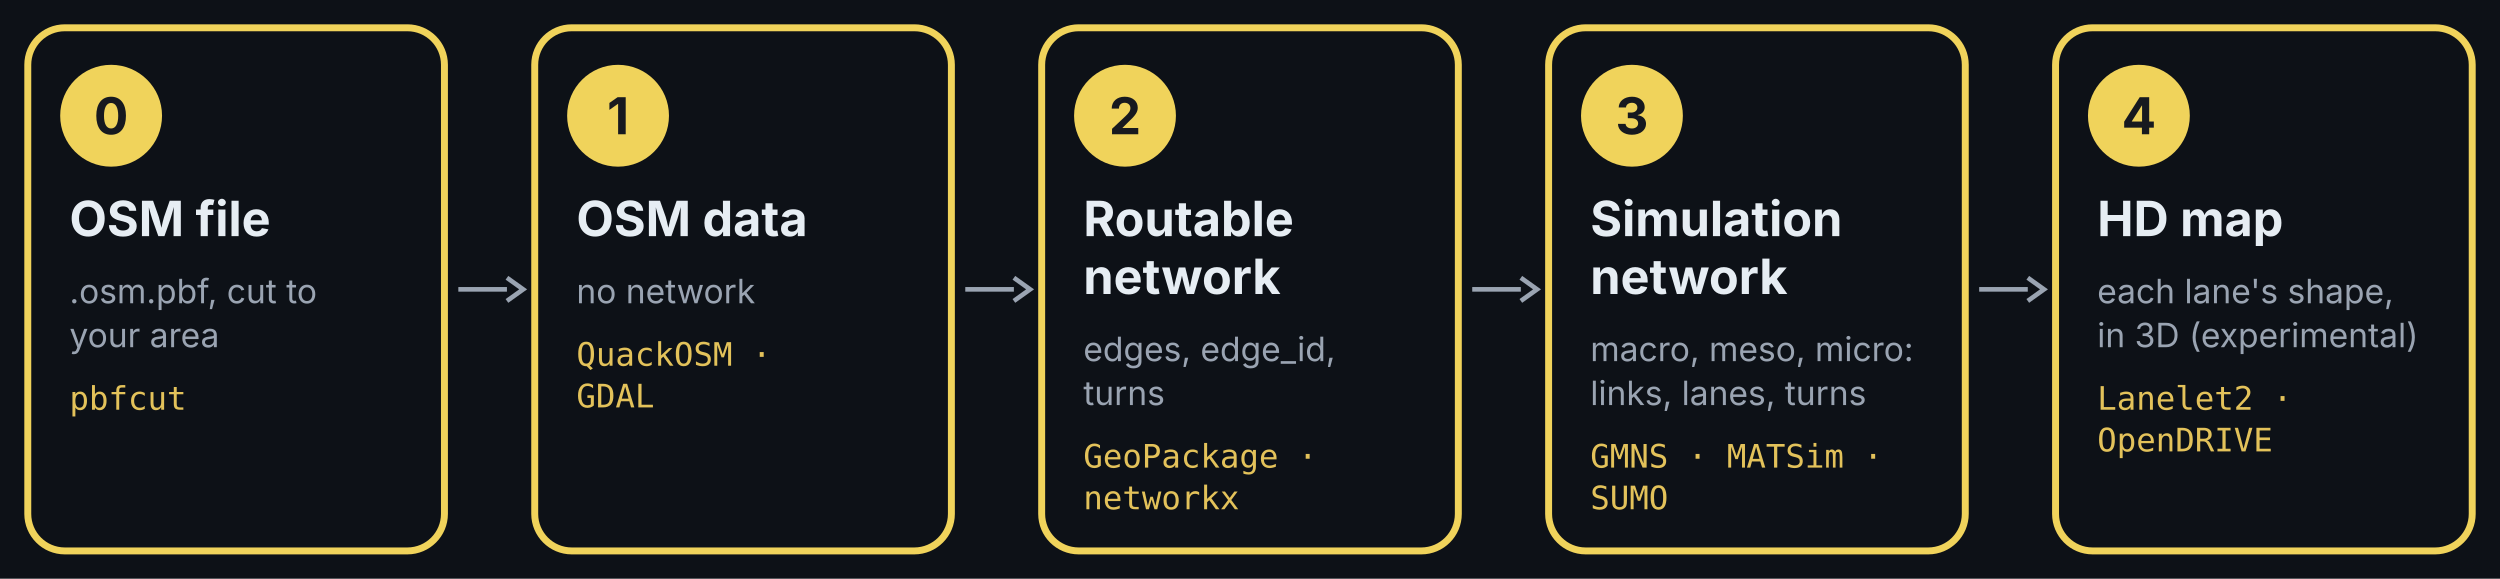
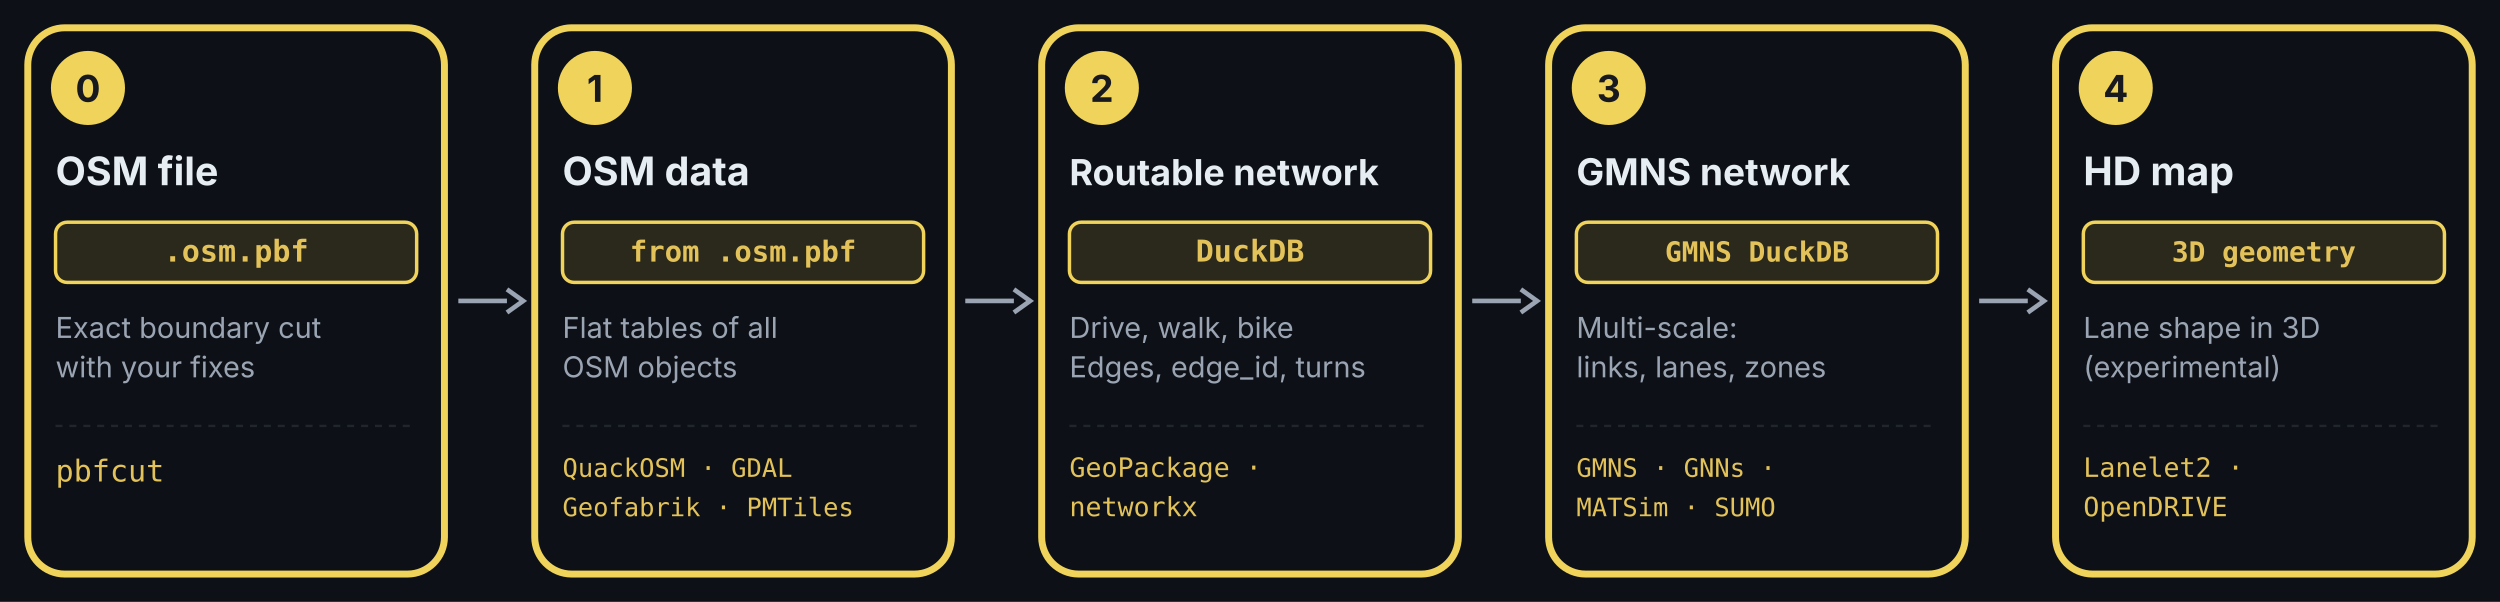
- <svg xmlns="http://www.w3.org/2000/svg" width="1080" height="250" viewBox="0 0 1080 250" font-family="Inter, -apple-system, Segoe UI, Helvetica, Arial, sans-serif">
-   <rect width="1080" height="250" fill="#0d1117" />
-   <rect x="12" y="12" width="180" height="226" rx="16" fill="none" stroke="#f0d35b" stroke-width="3" />
-   <circle cx="48" cy="50" r="22" fill="#f0d35b" />
-   <text x="48" y="58" font-size="22" font-weight="700" text-anchor="middle" fill="#17191f">0</text>
-   <text x="30" y="102" font-size="21" font-weight="700" fill="#e6edf3">OSM file</text>
-   <text x="30" y="131" font-size="14.5" fill="#9aa4b2">.osm.pbf, cut to</text>
-   <text x="30" y="150" font-size="14.5" fill="#9aa4b2">your area</text>
-   <text x="30" y="177" font-size="14" font-family="SFMono-Regular, Menlo, Consolas, monospace" fill="#e3c25a">pbfcut</text>
-   <path d="M198 125.0 h21" stroke="#9aa4b2" stroke-width="2" fill="none" />
-   <path d="M219 120.0 l7 5 l-7 5" stroke="#9aa4b2" stroke-width="2" fill="none" />
-   <rect x="231" y="12" width="180" height="226" rx="16" fill="none" stroke="#f0d35b" stroke-width="3" />
-   <circle cx="267" cy="50" r="22" fill="#f0d35b" />
-   <text x="267" y="58" font-size="22" font-weight="700" text-anchor="middle" fill="#17191f">1</text>
-   <text x="249" y="102" font-size="21" font-weight="700" fill="#e6edf3">OSM data</text>
-   <text x="249" y="131" font-size="14.5" fill="#9aa4b2">no network</text>
-   <text x="249" y="158" font-size="14" font-family="SFMono-Regular, Menlo, Consolas, monospace" fill="#e3c25a">QuackOSM ·</text>
-   <text x="249" y="176" font-size="14" font-family="SFMono-Regular, Menlo, Consolas, monospace" fill="#e3c25a">GDAL</text>
-   <path d="M417 125.0 h21" stroke="#9aa4b2" stroke-width="2" fill="none" />
-   <path d="M438 120.0 l7 5 l-7 5" stroke="#9aa4b2" stroke-width="2" fill="none" />
-   <rect x="450" y="12" width="180" height="226" rx="16" fill="none" stroke="#f0d35b" stroke-width="3" />
-   <circle cx="486" cy="50" r="22" fill="#f0d35b" />
-   <text x="486" y="58" font-size="22" font-weight="700" text-anchor="middle" fill="#17191f">2</text>
-   <text x="468" y="102" font-size="21" font-weight="700" fill="#e6edf3">Routable</text>
-   <text x="468" y="127" font-size="21" font-weight="700" fill="#e6edf3">network</text>
-   <text x="468" y="156" font-size="14.5" fill="#9aa4b2">edges, edge_id,</text>
-   <text x="468" y="175" font-size="14.5" fill="#9aa4b2">turns</text>
-   <text x="468" y="202" font-size="14" font-family="SFMono-Regular, Menlo, Consolas, monospace" fill="#e3c25a">GeoPackage ·</text>
-   <text x="468" y="220" font-size="14" font-family="SFMono-Regular, Menlo, Consolas, monospace" fill="#e3c25a">networkx</text>
-   <path d="M636 125.0 h21" stroke="#9aa4b2" stroke-width="2" fill="none" />
-   <path d="M657 120.0 l7 5 l-7 5" stroke="#9aa4b2" stroke-width="2" fill="none" />
-   <rect x="669" y="12" width="180" height="226" rx="16" fill="none" stroke="#f0d35b" stroke-width="3" />
-   <circle cx="705" cy="50" r="22" fill="#f0d35b" />
-   <text x="705" y="58" font-size="22" font-weight="700" text-anchor="middle" fill="#17191f">3</text>
-   <text x="687" y="102" font-size="21" font-weight="700" fill="#e6edf3">Simulation</text>
-   <text x="687" y="127" font-size="21" font-weight="700" fill="#e6edf3">network</text>
-   <text x="687" y="156" font-size="14.5" fill="#9aa4b2">macro, meso, micro:</text>
-   <text x="687" y="175" font-size="14.5" fill="#9aa4b2">links, lanes, turns</text>
-   <text x="687" y="202" font-size="14" font-family="SFMono-Regular, Menlo, Consolas, monospace" fill="#e3c25a">GMNS · MATSim ·</text>
-   <text x="687" y="220" font-size="14" font-family="SFMono-Regular, Menlo, Consolas, monospace" fill="#e3c25a">SUMO</text>
-   <path d="M855 125.0 h21" stroke="#9aa4b2" stroke-width="2" fill="none" />
-   <path d="M876 120.0 l7 5 l-7 5" stroke="#9aa4b2" stroke-width="2" fill="none" />
-   <rect x="888" y="12" width="180" height="226" rx="16" fill="none" stroke="#f0d35b" stroke-width="3" />
-   <circle cx="924" cy="50" r="22" fill="#f0d35b" />
-   <text x="924" y="58" font-size="22" font-weight="700" text-anchor="middle" fill="#17191f">4</text>
-   <text x="906" y="102" font-size="21" font-weight="700" fill="#e6edf3">HD map</text>
-   <text x="906" y="131" font-size="14.5" fill="#9aa4b2">each lane's shape,</text>
-   <text x="906" y="150" font-size="14.5" fill="#9aa4b2">in 3D (experimental)</text>
-   <text x="906" y="177" font-size="14" font-family="SFMono-Regular, Menlo, Consolas, monospace" fill="#e3c25a">Lanelet2 ·</text>
-   <text x="906" y="195" font-size="14" font-family="SFMono-Regular, Menlo, Consolas, monospace" fill="#e3c25a">OpenDRIVE</text>
+ <svg xmlns="http://www.w3.org/2000/svg" width="1080" height="260" viewBox="0 0 1080 260" font-family="Inter, -apple-system, Segoe UI, Helvetica, Arial, sans-serif">
+   <rect width="1080" height="260" fill="#0d1117" />
+   <rect x="12" y="12" width="180" height="236" rx="16" fill="none" stroke="#f0d35b" stroke-width="3" />
+   <circle cx="38" cy="38" r="16" fill="#f0d35b" />
+   <text x="38" y="44" font-size="16" font-weight="700" text-anchor="middle" fill="#17191f">0</text>
+   <text x="24" y="80" font-size="17" font-weight="700" fill="#e6edf3">OSM file</text>
+   <rect x="24" y="96" width="156" height="26" rx="5" fill="#ffd43b20" stroke="#f0d35b" stroke-width="1.5" />
+   <text x="102" y="113" font-size="13" font-weight="700" font-family="SFMono-Regular, Menlo, Consolas, monospace" text-anchor="middle" fill="#e3c25a">.osm.pbf</text>
+   <text x="24" y="146" font-size="12.5" fill="#9aa4b2">Exact boundary cut</text>
+   <text x="24" y="163" font-size="12.5" fill="#9aa4b2">with your fixes</text>
+   <line x1="24" y1="184" x2="180" y2="184" stroke="#21262d" stroke-dasharray="3,3" />
+   <text x="24" y="208" font-size="13" font-family="SFMono-Regular, Menlo, Consolas, monospace" fill="#e3c25a">pbfcut</text>
+   <path d="M198 130.0 h21" stroke="#9aa4b2" stroke-width="2" fill="none" />
+   <path d="M219 125.0 l7 5 l-7 5" stroke="#9aa4b2" stroke-width="2" fill="none" />
+   <rect x="231" y="12" width="180" height="236" rx="16" fill="none" stroke="#f0d35b" stroke-width="3" />
+   <circle cx="257" cy="38" r="16" fill="#f0d35b" />
+   <text x="257" y="44" font-size="16" font-weight="700" text-anchor="middle" fill="#17191f">1</text>
+   <text x="243" y="80" font-size="17" font-weight="700" fill="#e6edf3">OSM data</text>
+   <rect x="243" y="96" width="156" height="26" rx="5" fill="#ffd43b20" stroke="#f0d35b" stroke-width="1.5" />
+   <text x="321" y="113" font-size="12.5" font-weight="700" font-family="SFMono-Regular, Menlo, Consolas, monospace" text-anchor="middle" fill="#e3c25a">from .osm.pbf</text>
+   <text x="243" y="146" font-size="12.5" fill="#9aa4b2">Flat tables of all</text>
+   <text x="243" y="163" font-size="12.5" fill="#9aa4b2">OSM objects</text>
+   <line x1="243" y1="184" x2="399" y2="184" stroke="#21262d" stroke-dasharray="3,3" />
+   <text x="243" y="206" font-size="11" font-family="SFMono-Regular, Menlo, Consolas, monospace" fill="#e3c25a">QuackOSM · GDAL</text>
+   <text x="243" y="223" font-size="11" font-family="SFMono-Regular, Menlo, Consolas, monospace" fill="#e3c25a">Geofabrik · PMTiles</text>
+   <path d="M417 130.0 h21" stroke="#9aa4b2" stroke-width="2" fill="none" />
+   <path d="M438 125.0 l7 5 l-7 5" stroke="#9aa4b2" stroke-width="2" fill="none" />
+   <rect x="450" y="12" width="180" height="236" rx="16" fill="none" stroke="#f0d35b" stroke-width="3" />
+   <circle cx="476" cy="38" r="16" fill="#f0d35b" />
+   <text x="476" y="44" font-size="16" font-weight="700" text-anchor="middle" fill="#17191f">2</text>
+   <text x="462" y="80" font-size="15.5" font-weight="700" fill="#e6edf3">Routable network</text>
+   <rect x="462" y="96" width="156" height="26" rx="5" fill="#ffd43b20" stroke="#f0d35b" stroke-width="1.5" />
+   <text x="540" y="113" font-size="13" font-weight="700" font-family="SFMono-Regular, Menlo, Consolas, monospace" text-anchor="middle" fill="#e3c25a">DuckDB</text>
+   <text x="462" y="146" font-size="12.5" fill="#9aa4b2">Drive, walk, bike</text>
+   <text x="462" y="163" font-size="12.5" fill="#9aa4b2">Edges, edge_id, turns</text>
+   <line x1="462" y1="184" x2="618" y2="184" stroke="#21262d" stroke-dasharray="3,3" />
+   <text x="462" y="206" font-size="11.5" font-family="SFMono-Regular, Menlo, Consolas, monospace" fill="#e3c25a">GeoPackage ·</text>
+   <text x="462" y="223" font-size="11.5" font-family="SFMono-Regular, Menlo, Consolas, monospace" fill="#e3c25a">networkx</text>
+   <path d="M636 130.0 h21" stroke="#9aa4b2" stroke-width="2" fill="none" />
+   <path d="M657 125.0 l7 5 l-7 5" stroke="#9aa4b2" stroke-width="2" fill="none" />
+   <rect x="669" y="12" width="180" height="236" rx="16" fill="none" stroke="#f0d35b" stroke-width="3" />
+   <circle cx="695" cy="38" r="16" fill="#f0d35b" />
+   <text x="695" y="44" font-size="16" font-weight="700" text-anchor="middle" fill="#17191f">3</text>
+   <text x="681" y="80" font-size="16" font-weight="700" fill="#e6edf3">GMNS network</text>
+   <rect x="681" y="96" width="156" height="26" rx="5" fill="#ffd43b20" stroke="#f0d35b" stroke-width="1.5" />
+   <text x="759" y="113" font-size="12" font-weight="700" font-family="SFMono-Regular, Menlo, Consolas, monospace" text-anchor="middle" fill="#e3c25a">GMNS DuckDB</text>
+   <text x="681" y="146" font-size="12.5" fill="#9aa4b2">Multi-scale:</text>
+   <text x="681" y="163" font-size="12.5" fill="#9aa4b2">links, lanes, zones</text>
+   <line x1="681" y1="184" x2="837" y2="184" stroke="#21262d" stroke-dasharray="3,3" />
+   <text x="681" y="206" font-size="11" font-family="SFMono-Regular, Menlo, Consolas, monospace" fill="#e3c25a">GMNS · GNNs ·</text>
+   <text x="681" y="223" font-size="11" font-family="SFMono-Regular, Menlo, Consolas, monospace" fill="#e3c25a">MATSim · SUMO</text>
+   <path d="M855 130.0 h21" stroke="#9aa4b2" stroke-width="2" fill="none" />
+   <path d="M876 125.0 l7 5 l-7 5" stroke="#9aa4b2" stroke-width="2" fill="none" />
+   <rect x="888" y="12" width="180" height="236" rx="16" fill="none" stroke="#f0d35b" stroke-width="3" />
+   <circle cx="914" cy="38" r="16" fill="#f0d35b" />
+   <text x="914" y="44" font-size="16" font-weight="700" text-anchor="middle" fill="#17191f">4</text>
+   <text x="900" y="80" font-size="17" font-weight="700" fill="#e6edf3">HD map</text>
+   <rect x="900" y="96" width="156" height="26" rx="5" fill="#ffd43b20" stroke="#f0d35b" stroke-width="1.5" />
+   <text x="978" y="113" font-size="12" font-weight="700" font-family="SFMono-Regular, Menlo, Consolas, monospace" text-anchor="middle" fill="#e3c25a">3D geometry</text>
+   <text x="900" y="146" font-size="12.5" fill="#9aa4b2">Lane shape in 3D</text>
+   <text x="900" y="163" font-size="12.5" fill="#9aa4b2">(experimental)</text>
+   <line x1="900" y1="184" x2="1056" y2="184" stroke="#21262d" stroke-dasharray="3,3" />
+   <text x="900" y="206" font-size="11.5" font-family="SFMono-Regular, Menlo, Consolas, monospace" fill="#e3c25a">Lanelet2 ·</text>
+   <text x="900" y="223" font-size="11.5" font-family="SFMono-Regular, Menlo, Consolas, monospace" fill="#e3c25a">OpenDRIVE</text>
</svg>
